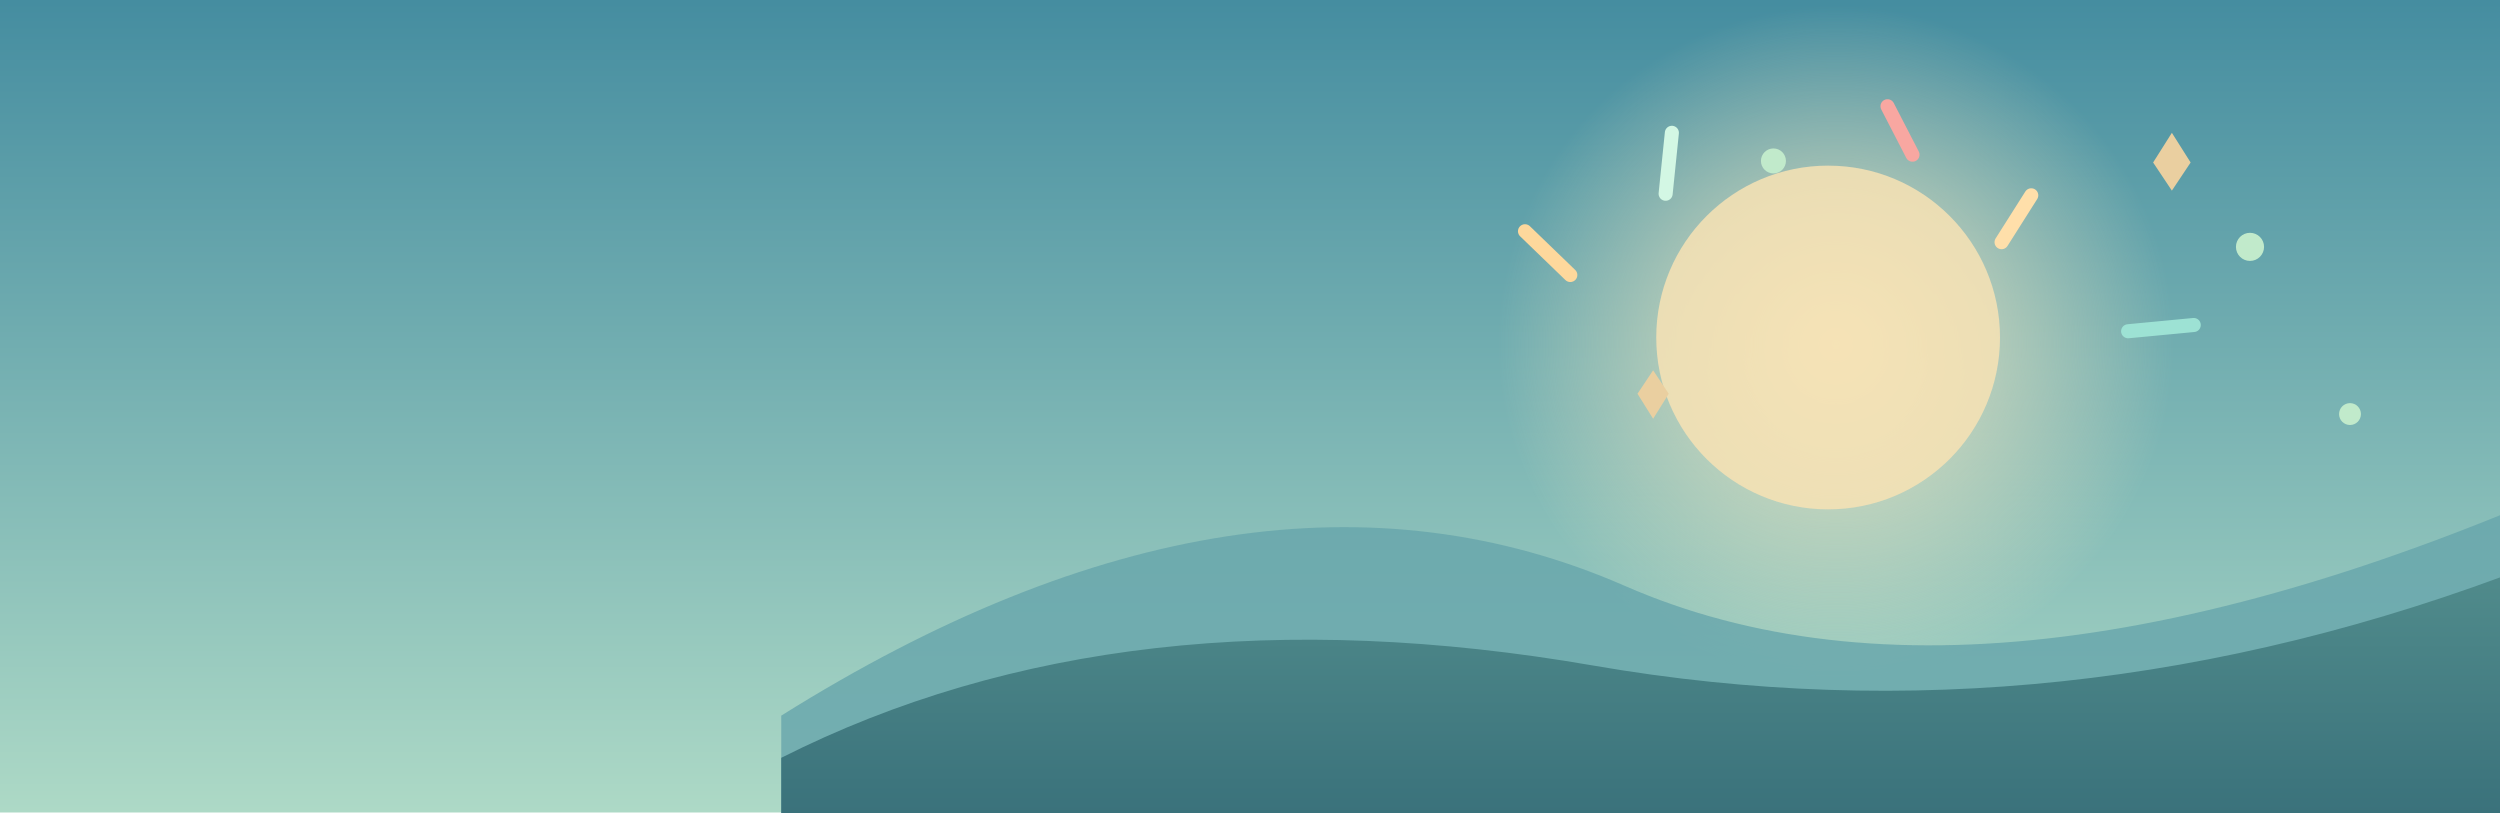
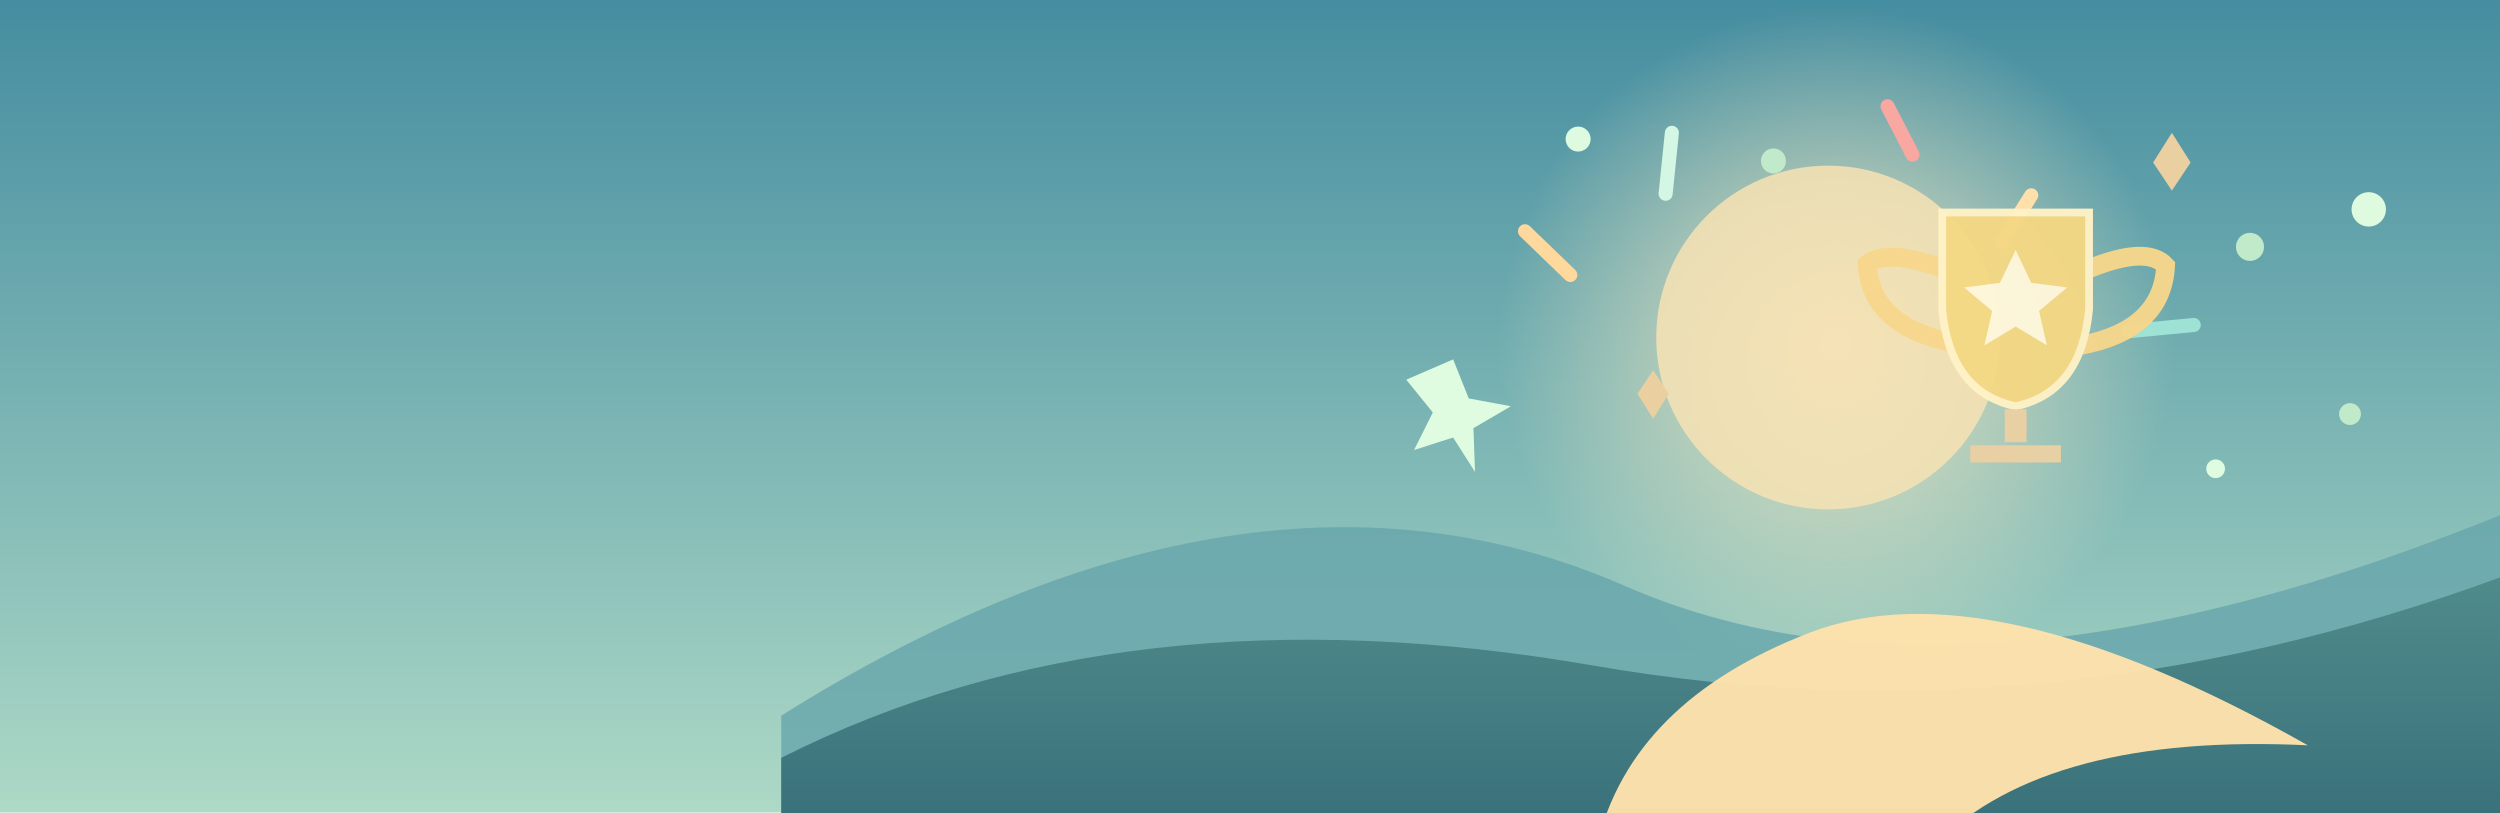
<svg xmlns="http://www.w3.org/2000/svg" viewBox="0 0 1600 520" width="1600" height="520" role="img" aria-label="Ilustración luminosa de celebración">
  <defs>
    <linearGradient id="sky" x2="0" y2="1">
      <stop stop-color="#458da0" />
      <stop offset="1" stop-color="#add9c6" />
    </linearGradient>
    <linearGradient id="hill" x2="0" y2="1">
      <stop stop-color="#518c8c" />
      <stop offset="1" stop-color="#366d78" />
    </linearGradient>
    <radialGradient id="glow">
      <stop stop-color="#fcecc3" stop-opacity=".86" />
      <stop offset="1" stop-color="#fcecc3" stop-opacity="0" />
    </radialGradient>
    <filter id="blur">
      <feGaussianBlur stdDeviation="18" />
    </filter>
  </defs>
  <path fill="url(#sky)" d="M0 0h1600v520H0z" />
  <circle cx="1175" cy="220" r="217" fill="url(#glow)" />
  <circle cx="1170" cy="216" r="110" fill="#f8e2b4" opacity=".84" />
  <path d="M500 458Q800 270 1040 375T1680 295V550H500Z" fill="#67a5ab" opacity=".8" />
  <path d="M500 485Q720 374 1020 426T1620 362V550H500Z" fill="url(#hill)" />
  <g fill="none" stroke-width="9" stroke-linecap="round">
    <path d="M1300 125l-19 30" stroke="#ffdfaa" />
    <path d="M1362 212l42-4" stroke="#9de2d4" />
    <path d="M976 148l29 28" stroke="#fed89c" />
    <path d="M1070 85l-4 39" stroke="#d3f7e4" />
    <path d="M1208 68l16 31" stroke="#f8a7a1" />
  </g>
  <g fill="#eacfa0">
    <path d="M1390 85l12 19-12 18-12-18z" />
    <path d="M1058 237l10 15-10 16-10-16z" />
  </g>
  <g fill="#c1eacb">
    <circle cx="1440" cy="158" r="9" />
    <circle cx="1135" cy="103" r="8" />
    <circle cx="1504" cy="265" r="7" />
  </g>
+   <g opacity=".96">
+     <path d="M1022 541Q1044 449 1158 405T1477 477Q1311 469 1239 540Z" fill="#ffe2ac" />
+     <g transform="translate(1290 184)">
+       <path d="M-46-12q-36-13-49-3 2 39 53 50m89-47q37-15 49-2-2 41-54 51" fill="none" stroke="#f7d68b" stroke-width="12" />
+       <path d="M-47-48H47V14Q42 67 0 76-42 67-47 14Z" fill="#f4d783" stroke="#fff1c6" stroke-width="5" />
+       <path d="M0-24L10-3 33 0 15 15 20 37 0 25-20 37-15 15-33 0-10-3Z" fill="#fff7db" />
+       <path d="M-7 78H7V99H-7zM-29 101H29v11H-29z" fill="#ead0a3" />
+     </g>
+     <g fill="#e3ffe2">
+       <circle cx="1010" cy="89" r="8" />
+       <circle cx="1516" cy="134" r="11" />
+       <circle cx="1418" cy="300" r="6" />
+       <path d="M930 230l10 25 27 5-24 14 1 28-14-22-25 8 12-24-17-21z" />
+     </g>
+   </g>
</svg>
